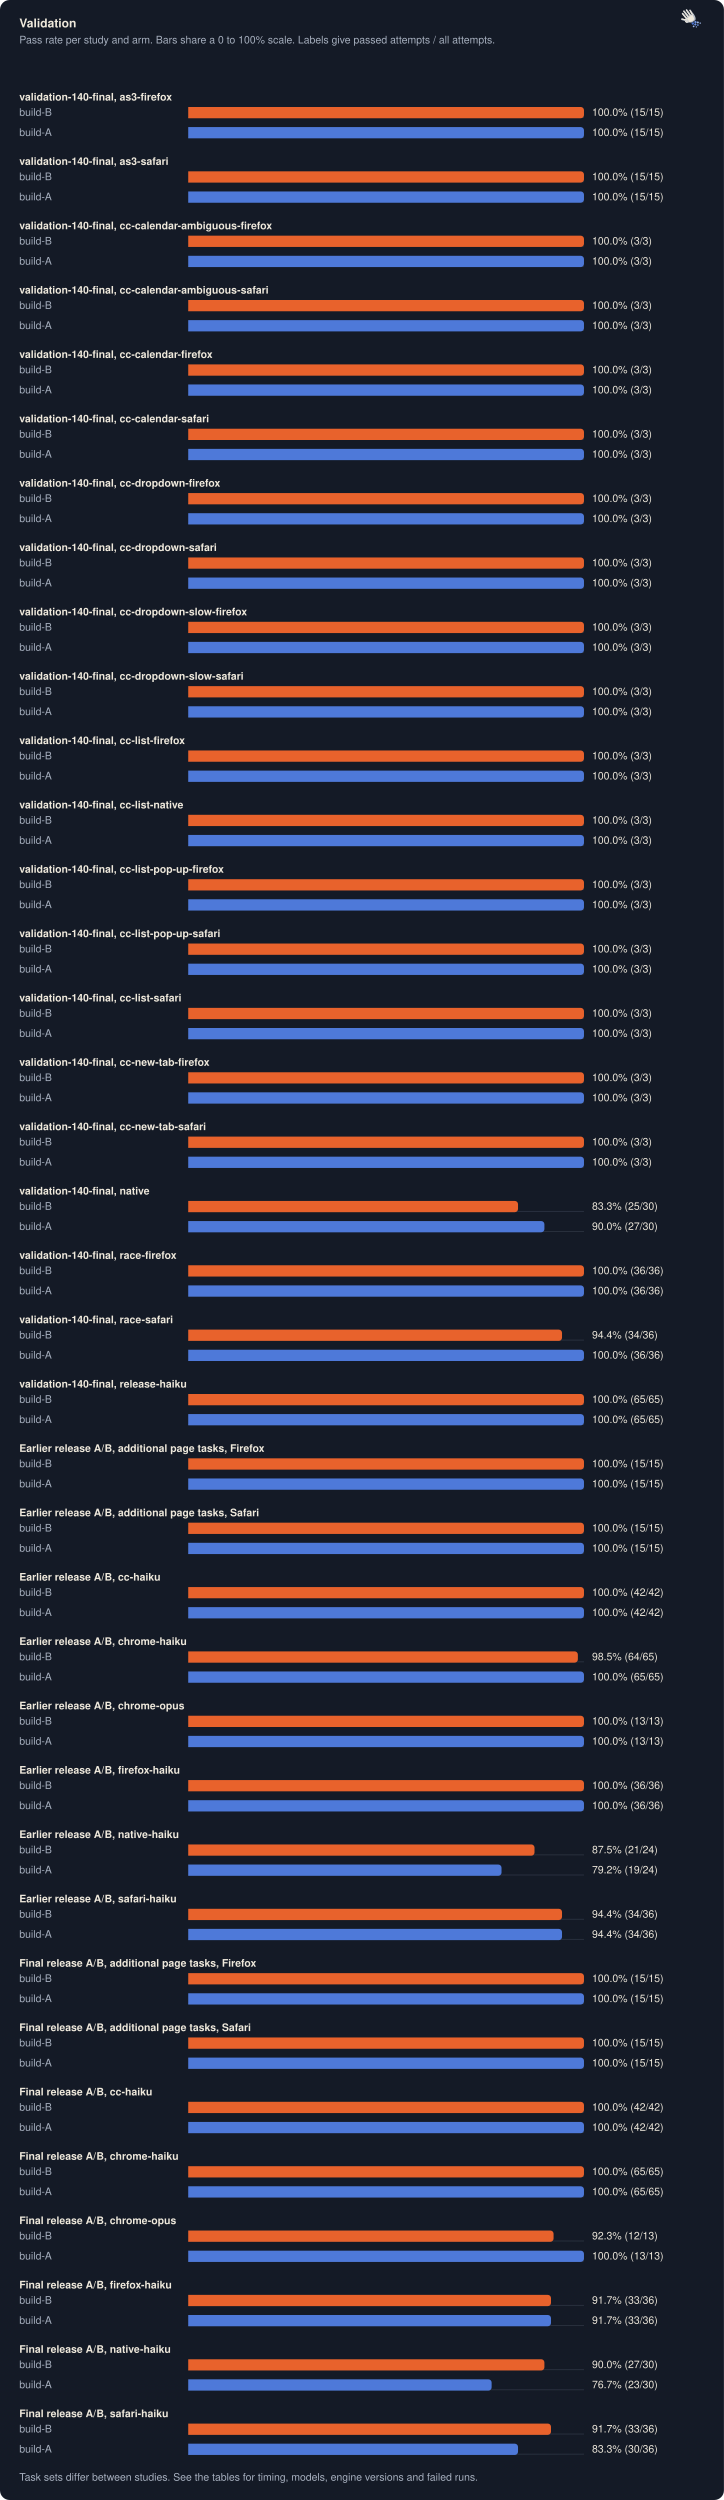
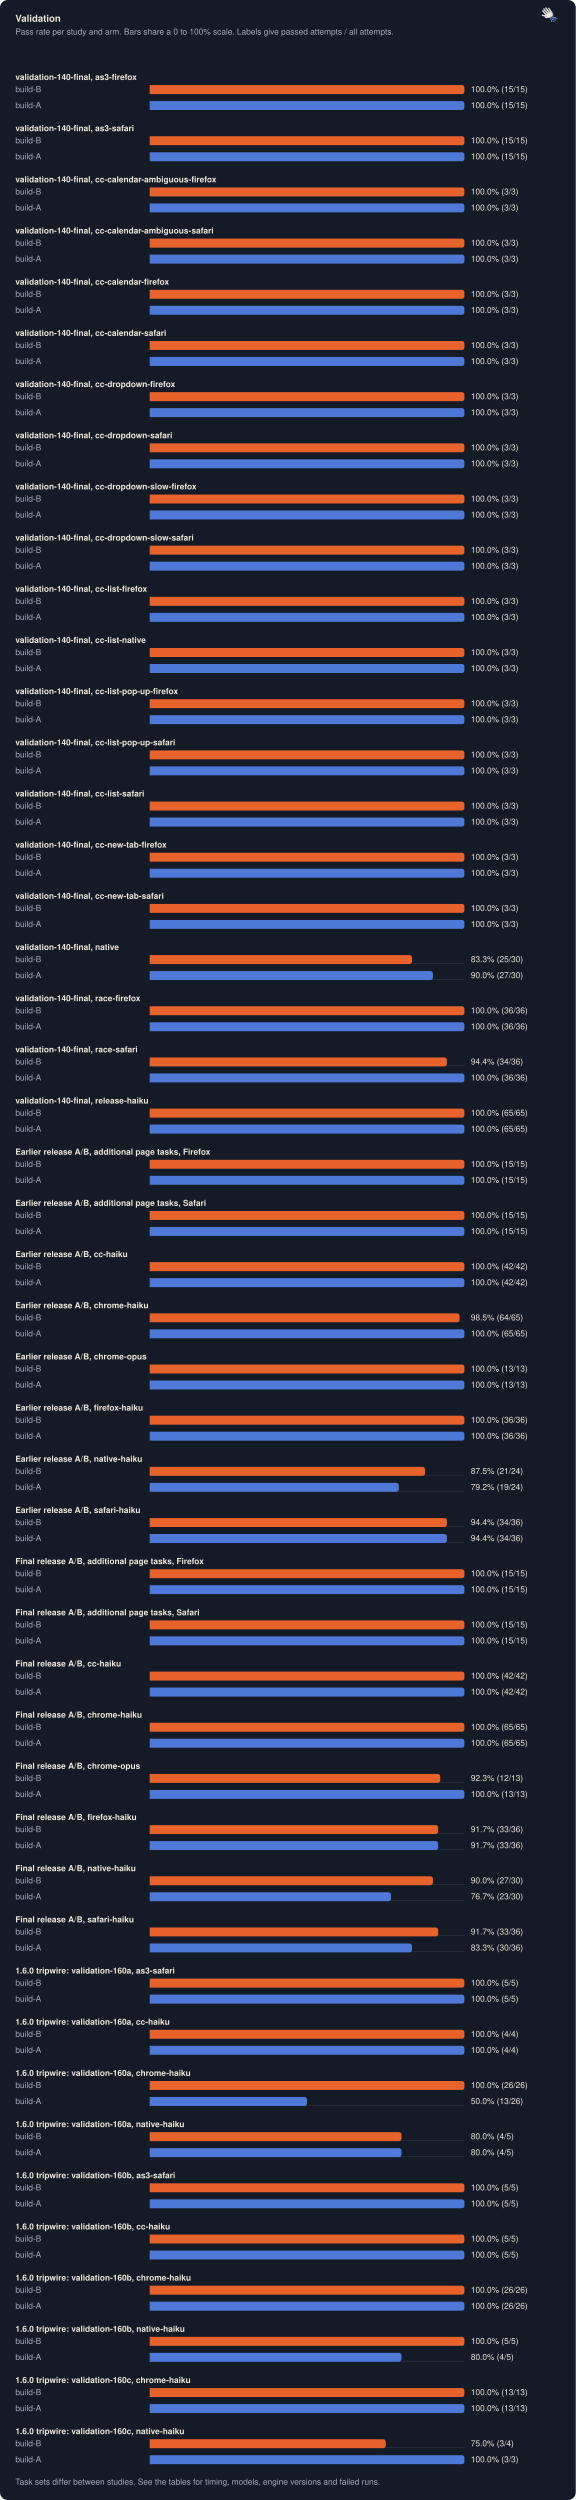
- <svg xmlns="http://www.w3.org/2000/svg" viewBox="0 0 900 3108" width="900" height="3108" role="img" aria-labelledby="title desc">
+ <svg xmlns="http://www.w3.org/2000/svg" viewBox="0 0 900 3908" width="900" height="3908" role="img" aria-labelledby="title desc">
  <style>
.bg{fill:#141A26}
text{font-family:-apple-system,"Segoe UI",Helvetica,Arial,sans-serif;font-size:13px;fill:#EFE9DC}
.t{font-size:15px;font-weight:600}
.b{font-weight:600}
.m{fill:#A7B0BF}
.g{stroke:#2C3442;stroke-width:1;fill:none}
.me{fill:#E8622C}
.ot{fill:#4E79D9}
.sl{fill:#9AA6B8}
.hme{stroke:#E8622C}
.hot{stroke:#4E79D9}
.hsl{stroke:#9AA6B8}
</style>
  <defs>
    <pattern id="h-me" width="6" height="6" patternUnits="userSpaceOnUse" patternTransform="rotate(45)">
      <line class="hme" x1="1" y1="0" x2="1" y2="6" stroke-width="2" />
    </pattern>
    <pattern id="h-ot" width="6" height="6" patternUnits="userSpaceOnUse" patternTransform="rotate(45)">
      <line class="hot" x1="1" y1="0" x2="1" y2="6" stroke-width="2" />
    </pattern>
    <pattern id="h-sl" width="6" height="6" patternUnits="userSpaceOnUse" patternTransform="rotate(45)">
      <line class="hsl" x1="1" y1="0" x2="1" y2="6" stroke-width="2" />
    </pattern>
  </defs>
-   <rect class="bg" width="900" height="3108" rx="12" />
+   <rect class="bg" width="900" height="3908" rx="12" />
  <text x="24" y="34" class="t">Validation</text>
  <text x="24" y="54" class="m">Pass rate per study and arm. Bars share a 0 to 100% scale. Labels give passed attempts / all attempts.</text>
  <g transform="translate(840 8) scale(0.8)">
    <g transform="translate(0.6 0.6)">
      <g transform="translate(10 10) rotate(-35)">
        <g fill="#141A26" stroke="#141A26" fill-opacity="0.08" stroke-opacity="0.08" stroke-width="3" stroke-linejoin="round">
          <path d="M-2 12.39 Q-2.2 10.8 -0.6 10.8 L12.4 10.8 Q14 10.8 13.82 12.39 L13.48 15.41 Q13.3 17 12.56 18.42 L11.94 19.58 Q11.2 21 9.6 21 L5.2 21 Q3.6 21 2.35 20 L-0.15 18 Q-1.4 17 -1.6 15.41 Z" />
          <path d="M-3.8 14.6 A2.5 3.3 0 1 0 1.2 14.6 A2.5 3.3 0 1 0 -3.8 14.6 Z" />
          <path d="M0.83 13.52 L-5.04 7.13 A1.25 1.25 0 0 0 -6.93 8.76 L-1.43 15.48 Z" />
          <path d="M2.44 11.48 L1.3 1.09 A1.2 1.2 0 0 0 -1.09 1.3 L-0.44 11.72 Z" />
          <path d="M6.15 11.51 L5.17 -0.67 A1.2 1.2 0 0 0 2.77 -0.53 L3.25 11.69 Z" />
          <path d="M9.85 11.59 L9.51 0.29 A1.2 1.2 0 0 0 7.11 0.31 L6.95 11.61 Z" />
          <path d="M13.5 11.68 L13.68 3.81 A1.15 1.15 0 0 0 11.39 3.68 L10.7 11.52 Z" />
        </g>
        <g fill="#141A26" stroke="#141A26" fill-opacity="0.12" stroke-opacity="0.12" stroke-width="1.8" stroke-linejoin="round">
          <path d="M-2 12.39 Q-2.2 10.8 -0.6 10.8 L12.4 10.8 Q14 10.8 13.82 12.39 L13.48 15.41 Q13.3 17 12.56 18.42 L11.94 19.58 Q11.2 21 9.6 21 L5.2 21 Q3.6 21 2.35 20 L-0.15 18 Q-1.4 17 -1.6 15.41 Z" />
          <path d="M-3.8 14.6 A2.5 3.3 0 1 0 1.2 14.6 A2.5 3.3 0 1 0 -3.8 14.6 Z" />
          <path d="M0.83 13.52 L-5.04 7.13 A1.25 1.25 0 0 0 -6.93 8.76 L-1.43 15.48 Z" />
          <path d="M2.44 11.48 L1.3 1.09 A1.2 1.2 0 0 0 -1.09 1.3 L-0.44 11.72 Z" />
          <path d="M6.15 11.51 L5.17 -0.67 A1.2 1.2 0 0 0 2.77 -0.53 L3.25 11.69 Z" />
          <path d="M9.85 11.59 L9.51 0.29 A1.2 1.2 0 0 0 7.11 0.31 L6.95 11.61 Z" />
          <path d="M13.5 11.68 L13.68 3.81 A1.15 1.15 0 0 0 11.39 3.68 L10.7 11.52 Z" />
        </g>
        <g fill="#141A26" stroke="#141A26" fill-opacity="0.2" stroke-opacity="0.2" stroke-width="0.8" stroke-linejoin="round">
          <path d="M-2 12.39 Q-2.2 10.8 -0.6 10.8 L12.4 10.8 Q14 10.8 13.82 12.39 L13.48 15.41 Q13.3 17 12.56 18.42 L11.94 19.58 Q11.2 21 9.6 21 L5.2 21 Q3.6 21 2.35 20 L-0.15 18 Q-1.4 17 -1.6 15.41 Z" />
          <path d="M-3.8 14.6 A2.5 3.3 0 1 0 1.2 14.6 A2.5 3.3 0 1 0 -3.8 14.6 Z" />
          <path d="M0.83 13.52 L-5.04 7.13 A1.25 1.25 0 0 0 -6.93 8.76 L-1.43 15.48 Z" />
          <path d="M2.44 11.48 L1.3 1.09 A1.2 1.2 0 0 0 -1.09 1.3 L-0.44 11.72 Z" />
          <path d="M6.15 11.51 L5.17 -0.67 A1.2 1.2 0 0 0 2.77 -0.53 L3.25 11.69 Z" />
          <path d="M9.85 11.59 L9.51 0.29 A1.2 1.2 0 0 0 7.11 0.31 L6.95 11.61 Z" />
          <path d="M13.5 11.68 L13.68 3.81 A1.15 1.15 0 0 0 11.39 3.68 L10.7 11.52 Z" />
        </g>
      </g>
    </g>
    <g transform="translate(10 10) rotate(-35)">
      <rect x="-1.95" y="-1.95" width="3.9" height="3.9" rx="0.62" fill="#4E79D9" fill-opacity="0.2" transform="translate(4.2 23) rotate(8)" />
      <rect x="-1.6" y="-1.6" width="3.2" height="3.2" rx="0.51" fill="#4E79D9" fill-opacity="0.92" transform="translate(4.2 23) rotate(8)" />
      <rect x="-1.83" y="-1.83" width="3.66" height="3.66" rx="0.59" fill="#7299EA" fill-opacity="0.2" transform="translate(8.8 23.5) rotate(-6)" />
      <rect x="-1.5" y="-1.5" width="3" height="3" rx="0.48" fill="#7299EA" fill-opacity="0.92" transform="translate(8.8 23.5) rotate(-6)" />
      <rect x="-1.71" y="-1.71" width="3.42" height="3.42" rx="0.55" fill="#7299EA" fill-opacity="0.2" transform="translate(6.5 26.5) rotate(4)" />
      <rect x="-1.4" y="-1.4" width="2.8" height="2.8" rx="0.45" fill="#7299EA" fill-opacity="0.92" transform="translate(6.5 26.5) rotate(4)" />
      <rect x="-1.59" y="-1.59" width="3.17" height="3.17" rx="0.51" fill="#A9C4F5" fill-opacity="0.2" transform="translate(11.5 26.2) rotate(-11)" />
      <rect x="-1.3" y="-1.3" width="2.6" height="2.6" rx="0.42" fill="#A9C4F5" fill-opacity="0.92" transform="translate(11.5 26.2) rotate(-11)" />
      <rect x="-1.34" y="-1.34" width="2.68" height="2.68" rx="0.43" fill="#A9C4F5" fill-opacity="0.2" transform="translate(2.6 27.5) rotate(-4)" />
      <rect x="-1.1" y="-1.1" width="2.2" height="2.2" rx="0.35" fill="#A9C4F5" fill-opacity="0.92" transform="translate(2.6 27.5) rotate(-4)" />
      <rect x="-1.34" y="-1.34" width="2.68" height="2.68" rx="0.43" fill="#7299EA" fill-opacity="0.2" transform="translate(9.2 29.6) rotate(7)" />
      <rect x="-1.1" y="-1.1" width="2.2" height="2.2" rx="0.35" fill="#7299EA" fill-opacity="0.92" transform="translate(9.2 29.6) rotate(7)" />
      <rect x="-1.1" y="-1.1" width="2.2" height="2.2" rx="0.35" fill="#A9C4F5" fill-opacity="0.2" transform="translate(13.9 29.2) rotate(3)" />
      <rect x="-0.9" y="-0.9" width="1.8" height="1.8" rx="0.29" fill="#A9C4F5" fill-opacity="0.92" transform="translate(13.9 29.2) rotate(3)" />
      <rect x="-0.98" y="-0.98" width="1.95" height="1.95" rx="0.31" fill="#A9C4F5" fill-opacity="0.2" transform="translate(5.6 30.6) rotate(-8)" />
      <rect x="-0.8" y="-0.8" width="1.6" height="1.6" rx="0.26" fill="#A9C4F5" fill-opacity="0.92" transform="translate(5.6 30.6) rotate(-8)" />
    </g>
    <g transform="translate(10 10) rotate(-35)">
      <path d="M-2 12.39 Q-2.2 10.8 -0.6 10.8 L12.4 10.8 Q14 10.8 13.82 12.39 L13.48 15.41 Q13.3 17 12.56 18.42 L11.94 19.58 Q11.2 21 9.6 21 L5.2 21 Q3.6 21 2.35 20 L-0.15 18 Q-1.4 17 -1.6 15.41 Z" fill="#B9BFC9" />
      <path d="M-2.02 12.19 Q-2.2 10.8 -0.8 10.8 L10 10.8 Q11.4 10.8 11.24 12.19 L10.86 15.61 Q10.7 17 9.89 18.14 L9.81 18.26 Q9 19.4 7.6 19.4 L5 19.4 Q3.6 19.4 2.34 18.79 L-0.14 17.61 Q-1.4 17 -1.58 15.61 Z" fill="#EFE9DC" />
      <path d="M-3.8 14.6 A2.5 3.3 0 1 0 1.2 14.6 A2.5 3.3 0 1 0 -3.8 14.6 Z" fill="#B9BFC9" />
      <path d="M-4 14 A2 2.8 0 1 0 0 14 A2 2.8 0 1 0 -4 14 Z" fill="#EFE9DC" />
      <path d="M0.83 13.52 L-5.04 7.13 A1.25 1.25 0 0 0 -6.93 8.76 L-1.43 15.48 Z" fill="#B9BFC9" />
      <path d="M0.83 13.51 L-5.21 6.91 A0.78 0.78 0 0 0 -6.38 7.93 L-0.57 14.74 Z" fill="#EFE9DC" />
      <path d="M2.44 11.48 L1.3 1.09 A1.2 1.2 0 0 0 -1.09 1.3 L-0.44 11.72 Z" fill="#B9BFC9" />
      <path d="M1.35 11.58 L0.36 0.91 A0.74 0.74 0 0 0 -1.12 1.03 L-0.45 11.72 Z" fill="#EFE9DC" />
      <path d="M6.15 11.51 L5.17 -0.67 A1.2 1.2 0 0 0 2.77 -0.53 L3.25 11.69 Z" fill="#B9BFC9" />
      <path d="M5.05 11.59 L4.24 -0.88 A0.74 0.74 0 0 0 2.75 -0.8 L3.25 11.68 Z" fill="#EFE9DC" />
      <path d="M9.85 11.59 L9.51 0.29 A1.2 1.2 0 0 0 7.11 0.31 L6.95 11.61 Z" fill="#B9BFC9" />
      <path d="M8.75 11.6 L8.59 0.04 A0.74 0.74 0 0 0 7.1 0.04 L6.95 11.6 Z" fill="#EFE9DC" />
      <path d="M13.5 11.68 L13.68 3.81 A1.15 1.15 0 0 0 11.39 3.68 L10.7 11.52 Z" fill="#B9BFC9" />
      <path d="M12.43 11.63 L12.82 3.52 A0.71 0.71 0 0 0 11.39 3.42 L10.7 11.51 Z" fill="#EFE9DC" />
    </g>
  </g>
  <text x="24" y="125" class="b">validation-140-final, as3-firefox</text>
  <text x="24" y="144" class="m">build-B</text>
  <line class="g" x1="234" y1="146" x2="726" y2="146" />
  <path class="me" d="M234 133h488a4 4 0 0 1 4 4v6a4 4 0 0 1 -4 4h-488z" />
  <text x="736" y="144" data-study="validation-140-final-as3-firefox" data-arm="build-B" data-kind="pass-rate">100.0% (15/15)</text>
  <text x="24" y="169" class="m">build-A</text>
  <line class="g" x1="234" y1="171" x2="726" y2="171" />
  <path class="ot" d="M234 158h488a4 4 0 0 1 4 4v6a4 4 0 0 1 -4 4h-488z" />
  <text x="736" y="169" data-study="validation-140-final-as3-firefox" data-arm="build-A" data-kind="pass-rate">100.0% (15/15)</text>
  <text x="24" y="205" class="b">validation-140-final, as3-safari</text>
  <text x="24" y="224" class="m">build-B</text>
  <line class="g" x1="234" y1="226" x2="726" y2="226" />
  <path class="me" d="M234 213h488a4 4 0 0 1 4 4v6a4 4 0 0 1 -4 4h-488z" />
  <text x="736" y="224" data-study="validation-140-final-as3-safari" data-arm="build-B" data-kind="pass-rate">100.0% (15/15)</text>
  <text x="24" y="249" class="m">build-A</text>
  <line class="g" x1="234" y1="251" x2="726" y2="251" />
  <path class="ot" d="M234 238h488a4 4 0 0 1 4 4v6a4 4 0 0 1 -4 4h-488z" />
  <text x="736" y="249" data-study="validation-140-final-as3-safari" data-arm="build-A" data-kind="pass-rate">100.0% (15/15)</text>
  <text x="24" y="285" class="b">validation-140-final, cc-calendar-ambiguous-firefox</text>
  <text x="24" y="304" class="m">build-B</text>
  <line class="g" x1="234" y1="306" x2="726" y2="306" />
  <path class="me" d="M234 293h488a4 4 0 0 1 4 4v6a4 4 0 0 1 -4 4h-488z" />
  <text x="736" y="304" data-study="validation-140-final-cc-calendar-ambiguous-firefox" data-arm="build-B" data-kind="pass-rate">100.0% (3/3)</text>
  <text x="24" y="329" class="m">build-A</text>
  <line class="g" x1="234" y1="331" x2="726" y2="331" />
  <path class="ot" d="M234 318h488a4 4 0 0 1 4 4v6a4 4 0 0 1 -4 4h-488z" />
  <text x="736" y="329" data-study="validation-140-final-cc-calendar-ambiguous-firefox" data-arm="build-A" data-kind="pass-rate">100.0% (3/3)</text>
  <text x="24" y="365" class="b">validation-140-final, cc-calendar-ambiguous-safari</text>
  <text x="24" y="384" class="m">build-B</text>
  <line class="g" x1="234" y1="386" x2="726" y2="386" />
  <path class="me" d="M234 373h488a4 4 0 0 1 4 4v6a4 4 0 0 1 -4 4h-488z" />
  <text x="736" y="384" data-study="validation-140-final-cc-calendar-ambiguous-safari" data-arm="build-B" data-kind="pass-rate">100.0% (3/3)</text>
  <text x="24" y="409" class="m">build-A</text>
  <line class="g" x1="234" y1="411" x2="726" y2="411" />
  <path class="ot" d="M234 398h488a4 4 0 0 1 4 4v6a4 4 0 0 1 -4 4h-488z" />
  <text x="736" y="409" data-study="validation-140-final-cc-calendar-ambiguous-safari" data-arm="build-A" data-kind="pass-rate">100.0% (3/3)</text>
  <text x="24" y="445" class="b">validation-140-final, cc-calendar-firefox</text>
  <text x="24" y="464" class="m">build-B</text>
  <line class="g" x1="234" y1="466" x2="726" y2="466" />
  <path class="me" d="M234 453h488a4 4 0 0 1 4 4v6a4 4 0 0 1 -4 4h-488z" />
  <text x="736" y="464" data-study="validation-140-final-cc-calendar-firefox" data-arm="build-B" data-kind="pass-rate">100.0% (3/3)</text>
  <text x="24" y="489" class="m">build-A</text>
  <line class="g" x1="234" y1="491" x2="726" y2="491" />
  <path class="ot" d="M234 478h488a4 4 0 0 1 4 4v6a4 4 0 0 1 -4 4h-488z" />
  <text x="736" y="489" data-study="validation-140-final-cc-calendar-firefox" data-arm="build-A" data-kind="pass-rate">100.0% (3/3)</text>
  <text x="24" y="525" class="b">validation-140-final, cc-calendar-safari</text>
  <text x="24" y="544" class="m">build-B</text>
  <line class="g" x1="234" y1="546" x2="726" y2="546" />
  <path class="me" d="M234 533h488a4 4 0 0 1 4 4v6a4 4 0 0 1 -4 4h-488z" />
  <text x="736" y="544" data-study="validation-140-final-cc-calendar-safari" data-arm="build-B" data-kind="pass-rate">100.0% (3/3)</text>
  <text x="24" y="569" class="m">build-A</text>
  <line class="g" x1="234" y1="571" x2="726" y2="571" />
  <path class="ot" d="M234 558h488a4 4 0 0 1 4 4v6a4 4 0 0 1 -4 4h-488z" />
  <text x="736" y="569" data-study="validation-140-final-cc-calendar-safari" data-arm="build-A" data-kind="pass-rate">100.0% (3/3)</text>
  <text x="24" y="605" class="b">validation-140-final, cc-dropdown-firefox</text>
  <text x="24" y="624" class="m">build-B</text>
  <line class="g" x1="234" y1="626" x2="726" y2="626" />
  <path class="me" d="M234 613h488a4 4 0 0 1 4 4v6a4 4 0 0 1 -4 4h-488z" />
  <text x="736" y="624" data-study="validation-140-final-cc-dropdown-firefox" data-arm="build-B" data-kind="pass-rate">100.0% (3/3)</text>
  <text x="24" y="649" class="m">build-A</text>
  <line class="g" x1="234" y1="651" x2="726" y2="651" />
  <path class="ot" d="M234 638h488a4 4 0 0 1 4 4v6a4 4 0 0 1 -4 4h-488z" />
  <text x="736" y="649" data-study="validation-140-final-cc-dropdown-firefox" data-arm="build-A" data-kind="pass-rate">100.0% (3/3)</text>
  <text x="24" y="685" class="b">validation-140-final, cc-dropdown-safari</text>
  <text x="24" y="704" class="m">build-B</text>
  <line class="g" x1="234" y1="706" x2="726" y2="706" />
  <path class="me" d="M234 693h488a4 4 0 0 1 4 4v6a4 4 0 0 1 -4 4h-488z" />
  <text x="736" y="704" data-study="validation-140-final-cc-dropdown-safari" data-arm="build-B" data-kind="pass-rate">100.0% (3/3)</text>
  <text x="24" y="729" class="m">build-A</text>
  <line class="g" x1="234" y1="731" x2="726" y2="731" />
  <path class="ot" d="M234 718h488a4 4 0 0 1 4 4v6a4 4 0 0 1 -4 4h-488z" />
  <text x="736" y="729" data-study="validation-140-final-cc-dropdown-safari" data-arm="build-A" data-kind="pass-rate">100.0% (3/3)</text>
  <text x="24" y="765" class="b">validation-140-final, cc-dropdown-slow-firefox</text>
  <text x="24" y="784" class="m">build-B</text>
  <line class="g" x1="234" y1="786" x2="726" y2="786" />
  <path class="me" d="M234 773h488a4 4 0 0 1 4 4v6a4 4 0 0 1 -4 4h-488z" />
  <text x="736" y="784" data-study="validation-140-final-cc-dropdown-slow-firefox" data-arm="build-B" data-kind="pass-rate">100.0% (3/3)</text>
  <text x="24" y="809" class="m">build-A</text>
  <line class="g" x1="234" y1="811" x2="726" y2="811" />
  <path class="ot" d="M234 798h488a4 4 0 0 1 4 4v6a4 4 0 0 1 -4 4h-488z" />
  <text x="736" y="809" data-study="validation-140-final-cc-dropdown-slow-firefox" data-arm="build-A" data-kind="pass-rate">100.0% (3/3)</text>
  <text x="24" y="845" class="b">validation-140-final, cc-dropdown-slow-safari</text>
  <text x="24" y="864" class="m">build-B</text>
  <line class="g" x1="234" y1="866" x2="726" y2="866" />
  <path class="me" d="M234 853h488a4 4 0 0 1 4 4v6a4 4 0 0 1 -4 4h-488z" />
  <text x="736" y="864" data-study="validation-140-final-cc-dropdown-slow-safari" data-arm="build-B" data-kind="pass-rate">100.0% (3/3)</text>
  <text x="24" y="889" class="m">build-A</text>
  <line class="g" x1="234" y1="891" x2="726" y2="891" />
  <path class="ot" d="M234 878h488a4 4 0 0 1 4 4v6a4 4 0 0 1 -4 4h-488z" />
  <text x="736" y="889" data-study="validation-140-final-cc-dropdown-slow-safari" data-arm="build-A" data-kind="pass-rate">100.0% (3/3)</text>
  <text x="24" y="925" class="b">validation-140-final, cc-list-firefox</text>
  <text x="24" y="944" class="m">build-B</text>
  <line class="g" x1="234" y1="946" x2="726" y2="946" />
  <path class="me" d="M234 933h488a4 4 0 0 1 4 4v6a4 4 0 0 1 -4 4h-488z" />
  <text x="736" y="944" data-study="validation-140-final-cc-list-firefox" data-arm="build-B" data-kind="pass-rate">100.0% (3/3)</text>
  <text x="24" y="969" class="m">build-A</text>
  <line class="g" x1="234" y1="971" x2="726" y2="971" />
  <path class="ot" d="M234 958h488a4 4 0 0 1 4 4v6a4 4 0 0 1 -4 4h-488z" />
  <text x="736" y="969" data-study="validation-140-final-cc-list-firefox" data-arm="build-A" data-kind="pass-rate">100.0% (3/3)</text>
  <text x="24" y="1005" class="b">validation-140-final, cc-list-native</text>
  <text x="24" y="1024" class="m">build-B</text>
  <line class="g" x1="234" y1="1026" x2="726" y2="1026" />
  <path class="me" d="M234 1013h488a4 4 0 0 1 4 4v6a4 4 0 0 1 -4 4h-488z" />
  <text x="736" y="1024" data-study="validation-140-final-cc-list-native" data-arm="build-B" data-kind="pass-rate">100.0% (3/3)</text>
  <text x="24" y="1049" class="m">build-A</text>
  <line class="g" x1="234" y1="1051" x2="726" y2="1051" />
  <path class="ot" d="M234 1038h488a4 4 0 0 1 4 4v6a4 4 0 0 1 -4 4h-488z" />
  <text x="736" y="1049" data-study="validation-140-final-cc-list-native" data-arm="build-A" data-kind="pass-rate">100.0% (3/3)</text>
  <text x="24" y="1085" class="b">validation-140-final, cc-list-pop-up-firefox</text>
  <text x="24" y="1104" class="m">build-B</text>
  <line class="g" x1="234" y1="1106" x2="726" y2="1106" />
  <path class="me" d="M234 1093h488a4 4 0 0 1 4 4v6a4 4 0 0 1 -4 4h-488z" />
  <text x="736" y="1104" data-study="validation-140-final-cc-list-pop-up-firefox" data-arm="build-B" data-kind="pass-rate">100.0% (3/3)</text>
  <text x="24" y="1129" class="m">build-A</text>
  <line class="g" x1="234" y1="1131" x2="726" y2="1131" />
  <path class="ot" d="M234 1118h488a4 4 0 0 1 4 4v6a4 4 0 0 1 -4 4h-488z" />
  <text x="736" y="1129" data-study="validation-140-final-cc-list-pop-up-firefox" data-arm="build-A" data-kind="pass-rate">100.0% (3/3)</text>
  <text x="24" y="1165" class="b">validation-140-final, cc-list-pop-up-safari</text>
  <text x="24" y="1184" class="m">build-B</text>
  <line class="g" x1="234" y1="1186" x2="726" y2="1186" />
  <path class="me" d="M234 1173h488a4 4 0 0 1 4 4v6a4 4 0 0 1 -4 4h-488z" />
  <text x="736" y="1184" data-study="validation-140-final-cc-list-pop-up-safari" data-arm="build-B" data-kind="pass-rate">100.0% (3/3)</text>
  <text x="24" y="1209" class="m">build-A</text>
  <line class="g" x1="234" y1="1211" x2="726" y2="1211" />
  <path class="ot" d="M234 1198h488a4 4 0 0 1 4 4v6a4 4 0 0 1 -4 4h-488z" />
  <text x="736" y="1209" data-study="validation-140-final-cc-list-pop-up-safari" data-arm="build-A" data-kind="pass-rate">100.0% (3/3)</text>
  <text x="24" y="1245" class="b">validation-140-final, cc-list-safari</text>
  <text x="24" y="1264" class="m">build-B</text>
  <line class="g" x1="234" y1="1266" x2="726" y2="1266" />
  <path class="me" d="M234 1253h488a4 4 0 0 1 4 4v6a4 4 0 0 1 -4 4h-488z" />
  <text x="736" y="1264" data-study="validation-140-final-cc-list-safari" data-arm="build-B" data-kind="pass-rate">100.0% (3/3)</text>
  <text x="24" y="1289" class="m">build-A</text>
  <line class="g" x1="234" y1="1291" x2="726" y2="1291" />
  <path class="ot" d="M234 1278h488a4 4 0 0 1 4 4v6a4 4 0 0 1 -4 4h-488z" />
  <text x="736" y="1289" data-study="validation-140-final-cc-list-safari" data-arm="build-A" data-kind="pass-rate">100.0% (3/3)</text>
  <text x="24" y="1325" class="b">validation-140-final, cc-new-tab-firefox</text>
  <text x="24" y="1344" class="m">build-B</text>
  <line class="g" x1="234" y1="1346" x2="726" y2="1346" />
  <path class="me" d="M234 1333h488a4 4 0 0 1 4 4v6a4 4 0 0 1 -4 4h-488z" />
  <text x="736" y="1344" data-study="validation-140-final-cc-new-tab-firefox" data-arm="build-B" data-kind="pass-rate">100.0% (3/3)</text>
  <text x="24" y="1369" class="m">build-A</text>
  <line class="g" x1="234" y1="1371" x2="726" y2="1371" />
  <path class="ot" d="M234 1358h488a4 4 0 0 1 4 4v6a4 4 0 0 1 -4 4h-488z" />
  <text x="736" y="1369" data-study="validation-140-final-cc-new-tab-firefox" data-arm="build-A" data-kind="pass-rate">100.0% (3/3)</text>
  <text x="24" y="1405" class="b">validation-140-final, cc-new-tab-safari</text>
  <text x="24" y="1424" class="m">build-B</text>
  <line class="g" x1="234" y1="1426" x2="726" y2="1426" />
  <path class="me" d="M234 1413h488a4 4 0 0 1 4 4v6a4 4 0 0 1 -4 4h-488z" />
  <text x="736" y="1424" data-study="validation-140-final-cc-new-tab-safari" data-arm="build-B" data-kind="pass-rate">100.0% (3/3)</text>
  <text x="24" y="1449" class="m">build-A</text>
  <line class="g" x1="234" y1="1451" x2="726" y2="1451" />
  <path class="ot" d="M234 1438h488a4 4 0 0 1 4 4v6a4 4 0 0 1 -4 4h-488z" />
  <text x="736" y="1449" data-study="validation-140-final-cc-new-tab-safari" data-arm="build-A" data-kind="pass-rate">100.0% (3/3)</text>
  <text x="24" y="1485" class="b">validation-140-final, native</text>
  <text x="24" y="1504" class="m">build-B</text>
  <line class="g" x1="234" y1="1506" x2="726" y2="1506" />
  <path class="me" d="M234 1493h406a4 4 0 0 1 4 4v6a4 4 0 0 1 -4 4h-406z" />
  <text x="736" y="1504" data-study="validation-140-final-native" data-arm="build-B" data-kind="pass-rate">83.3% (25/30)</text>
  <text x="24" y="1529" class="m">build-A</text>
  <line class="g" x1="234" y1="1531" x2="726" y2="1531" />
  <path class="ot" d="M234 1518h438.8a4 4 0 0 1 4 4v6a4 4 0 0 1 -4 4h-438.8z" />
  <text x="736" y="1529" data-study="validation-140-final-native" data-arm="build-A" data-kind="pass-rate">90.0% (27/30)</text>
  <text x="24" y="1565" class="b">validation-140-final, race-firefox</text>
  <text x="24" y="1584" class="m">build-B</text>
  <line class="g" x1="234" y1="1586" x2="726" y2="1586" />
  <path class="me" d="M234 1573h488a4 4 0 0 1 4 4v6a4 4 0 0 1 -4 4h-488z" />
  <text x="736" y="1584" data-study="validation-140-final-race-firefox" data-arm="build-B" data-kind="pass-rate">100.0% (36/36)</text>
  <text x="24" y="1609" class="m">build-A</text>
  <line class="g" x1="234" y1="1611" x2="726" y2="1611" />
  <path class="ot" d="M234 1598h488a4 4 0 0 1 4 4v6a4 4 0 0 1 -4 4h-488z" />
  <text x="736" y="1609" data-study="validation-140-final-race-firefox" data-arm="build-A" data-kind="pass-rate">100.0% (36/36)</text>
  <text x="24" y="1645" class="b">validation-140-final, race-safari</text>
  <text x="24" y="1664" class="m">build-B</text>
  <line class="g" x1="234" y1="1666" x2="726" y2="1666" />
  <path class="me" d="M234 1653h460.7a4 4 0 0 1 4 4v6a4 4 0 0 1 -4 4h-460.7z" />
  <text x="736" y="1664" data-study="validation-140-final-race-safari" data-arm="build-B" data-kind="pass-rate">94.4% (34/36)</text>
  <text x="24" y="1689" class="m">build-A</text>
  <line class="g" x1="234" y1="1691" x2="726" y2="1691" />
  <path class="ot" d="M234 1678h488a4 4 0 0 1 4 4v6a4 4 0 0 1 -4 4h-488z" />
  <text x="736" y="1689" data-study="validation-140-final-race-safari" data-arm="build-A" data-kind="pass-rate">100.0% (36/36)</text>
  <text x="24" y="1725" class="b">validation-140-final, release-haiku</text>
  <text x="24" y="1744" class="m">build-B</text>
  <line class="g" x1="234" y1="1746" x2="726" y2="1746" />
  <path class="me" d="M234 1733h488a4 4 0 0 1 4 4v6a4 4 0 0 1 -4 4h-488z" />
  <text x="736" y="1744" data-study="validation-140-final-release-haiku" data-arm="build-B" data-kind="pass-rate">100.0% (65/65)</text>
  <text x="24" y="1769" class="m">build-A</text>
  <line class="g" x1="234" y1="1771" x2="726" y2="1771" />
  <path class="ot" d="M234 1758h488a4 4 0 0 1 4 4v6a4 4 0 0 1 -4 4h-488z" />
  <text x="736" y="1769" data-study="validation-140-final-release-haiku" data-arm="build-A" data-kind="pass-rate">100.0% (65/65)</text>
  <text x="24" y="1805" class="b">Earlier release A/B, additional page tasks, Firefox</text>
  <text x="24" y="1824" class="m">build-B</text>
  <line class="g" x1="234" y1="1826" x2="726" y2="1826" />
  <path class="me" d="M234 1813h488a4 4 0 0 1 4 4v6a4 4 0 0 1 -4 4h-488z" />
  <text x="736" y="1824" data-study="validation-150f-rel2-as3-firefox" data-arm="build-B" data-kind="pass-rate">100.0% (15/15)</text>
  <text x="24" y="1849" class="m">build-A</text>
  <line class="g" x1="234" y1="1851" x2="726" y2="1851" />
  <path class="ot" d="M234 1838h488a4 4 0 0 1 4 4v6a4 4 0 0 1 -4 4h-488z" />
  <text x="736" y="1849" data-study="validation-150f-rel2-as3-firefox" data-arm="build-A" data-kind="pass-rate">100.0% (15/15)</text>
  <text x="24" y="1885" class="b">Earlier release A/B, additional page tasks, Safari</text>
  <text x="24" y="1904" class="m">build-B</text>
  <line class="g" x1="234" y1="1906" x2="726" y2="1906" />
  <path class="me" d="M234 1893h488a4 4 0 0 1 4 4v6a4 4 0 0 1 -4 4h-488z" />
  <text x="736" y="1904" data-study="validation-150f-rel2-as3-safari" data-arm="build-B" data-kind="pass-rate">100.0% (15/15)</text>
  <text x="24" y="1929" class="m">build-A</text>
  <line class="g" x1="234" y1="1931" x2="726" y2="1931" />
  <path class="ot" d="M234 1918h488a4 4 0 0 1 4 4v6a4 4 0 0 1 -4 4h-488z" />
  <text x="736" y="1929" data-study="validation-150f-rel2-as3-safari" data-arm="build-A" data-kind="pass-rate">100.0% (15/15)</text>
  <text x="24" y="1965" class="b">Earlier release A/B, cc-haiku</text>
  <text x="24" y="1984" class="m">build-B</text>
  <line class="g" x1="234" y1="1986" x2="726" y2="1986" />
  <path class="me" d="M234 1973h488a4 4 0 0 1 4 4v6a4 4 0 0 1 -4 4h-488z" />
  <text x="736" y="1984" data-study="validation-150f-rel2-cc-haiku" data-arm="build-B" data-kind="pass-rate">100.0% (42/42)</text>
  <text x="24" y="2009" class="m">build-A</text>
  <line class="g" x1="234" y1="2011" x2="726" y2="2011" />
  <path class="ot" d="M234 1998h488a4 4 0 0 1 4 4v6a4 4 0 0 1 -4 4h-488z" />
  <text x="736" y="2009" data-study="validation-150f-rel2-cc-haiku" data-arm="build-A" data-kind="pass-rate">100.0% (42/42)</text>
  <text x="24" y="2045" class="b">Earlier release A/B, chrome-haiku</text>
  <text x="24" y="2064" class="m">build-B</text>
  <line class="g" x1="234" y1="2066" x2="726" y2="2066" />
  <path class="me" d="M234 2053h480.4a4 4 0 0 1 4 4v6a4 4 0 0 1 -4 4h-480.4z" />
  <text x="736" y="2064" data-study="validation-150f-rel2-chrome-haiku" data-arm="build-B" data-kind="pass-rate">98.5% (64/65)</text>
  <text x="24" y="2089" class="m">build-A</text>
  <line class="g" x1="234" y1="2091" x2="726" y2="2091" />
  <path class="ot" d="M234 2078h488a4 4 0 0 1 4 4v6a4 4 0 0 1 -4 4h-488z" />
  <text x="736" y="2089" data-study="validation-150f-rel2-chrome-haiku" data-arm="build-A" data-kind="pass-rate">100.0% (65/65)</text>
  <text x="24" y="2125" class="b">Earlier release A/B, chrome-opus</text>
  <text x="24" y="2144" class="m">build-B</text>
  <line class="g" x1="234" y1="2146" x2="726" y2="2146" />
  <path class="me" d="M234 2133h488a4 4 0 0 1 4 4v6a4 4 0 0 1 -4 4h-488z" />
  <text x="736" y="2144" data-study="validation-150f-rel2-chrome-opus" data-arm="build-B" data-kind="pass-rate">100.0% (13/13)</text>
  <text x="24" y="2169" class="m">build-A</text>
  <line class="g" x1="234" y1="2171" x2="726" y2="2171" />
  <path class="ot" d="M234 2158h488a4 4 0 0 1 4 4v6a4 4 0 0 1 -4 4h-488z" />
  <text x="736" y="2169" data-study="validation-150f-rel2-chrome-opus" data-arm="build-A" data-kind="pass-rate">100.0% (13/13)</text>
  <text x="24" y="2205" class="b">Earlier release A/B, firefox-haiku</text>
  <text x="24" y="2224" class="m">build-B</text>
  <line class="g" x1="234" y1="2226" x2="726" y2="2226" />
  <path class="me" d="M234 2213h488a4 4 0 0 1 4 4v6a4 4 0 0 1 -4 4h-488z" />
  <text x="736" y="2224" data-study="validation-150f-rel2-firefox-haiku" data-arm="build-B" data-kind="pass-rate">100.0% (36/36)</text>
  <text x="24" y="2249" class="m">build-A</text>
  <line class="g" x1="234" y1="2251" x2="726" y2="2251" />
  <path class="ot" d="M234 2238h488a4 4 0 0 1 4 4v6a4 4 0 0 1 -4 4h-488z" />
  <text x="736" y="2249" data-study="validation-150f-rel2-firefox-haiku" data-arm="build-A" data-kind="pass-rate">100.0% (36/36)</text>
  <text x="24" y="2285" class="b">Earlier release A/B, native-haiku</text>
  <text x="24" y="2304" class="m">build-B</text>
  <line class="g" x1="234" y1="2306" x2="726" y2="2306" />
  <path class="me" d="M234 2293h426.5a4 4 0 0 1 4 4v6a4 4 0 0 1 -4 4h-426.5z" />
  <text x="736" y="2304" data-study="validation-150f-rel2-native-haiku" data-arm="build-B" data-kind="pass-rate">87.5% (21/24)</text>
  <text x="24" y="2329" class="m">build-A</text>
  <line class="g" x1="234" y1="2331" x2="726" y2="2331" />
  <path class="ot" d="M234 2318h385.5a4 4 0 0 1 4 4v6a4 4 0 0 1 -4 4h-385.5z" />
  <text x="736" y="2329" data-study="validation-150f-rel2-native-haiku" data-arm="build-A" data-kind="pass-rate">79.2% (19/24)</text>
  <text x="24" y="2365" class="b">Earlier release A/B, safari-haiku</text>
  <text x="24" y="2384" class="m">build-B</text>
  <line class="g" x1="234" y1="2386" x2="726" y2="2386" />
  <path class="me" d="M234 2373h460.7a4 4 0 0 1 4 4v6a4 4 0 0 1 -4 4h-460.7z" />
  <text x="736" y="2384" data-study="validation-150f-rel2-safari-haiku" data-arm="build-B" data-kind="pass-rate">94.4% (34/36)</text>
  <text x="24" y="2409" class="m">build-A</text>
  <line class="g" x1="234" y1="2411" x2="726" y2="2411" />
  <path class="ot" d="M234 2398h460.7a4 4 0 0 1 4 4v6a4 4 0 0 1 -4 4h-460.7z" />
  <text x="736" y="2409" data-study="validation-150f-rel2-safari-haiku" data-arm="build-A" data-kind="pass-rate">94.4% (34/36)</text>
  <text x="24" y="2445" class="b">Final release A/B, additional page tasks, Firefox</text>
  <text x="24" y="2464" class="m">build-B</text>
  <line class="g" x1="234" y1="2466" x2="726" y2="2466" />
  <path class="me" d="M234 2453h488a4 4 0 0 1 4 4v6a4 4 0 0 1 -4 4h-488z" />
  <text x="736" y="2464" data-study="validation-150f-rel3-as3-firefox" data-arm="build-B" data-kind="pass-rate">100.0% (15/15)</text>
  <text x="24" y="2489" class="m">build-A</text>
  <line class="g" x1="234" y1="2491" x2="726" y2="2491" />
  <path class="ot" d="M234 2478h488a4 4 0 0 1 4 4v6a4 4 0 0 1 -4 4h-488z" />
  <text x="736" y="2489" data-study="validation-150f-rel3-as3-firefox" data-arm="build-A" data-kind="pass-rate">100.0% (15/15)</text>
  <text x="24" y="2525" class="b">Final release A/B, additional page tasks, Safari</text>
  <text x="24" y="2544" class="m">build-B</text>
  <line class="g" x1="234" y1="2546" x2="726" y2="2546" />
  <path class="me" d="M234 2533h488a4 4 0 0 1 4 4v6a4 4 0 0 1 -4 4h-488z" />
  <text x="736" y="2544" data-study="validation-150f-rel3-as3-safari" data-arm="build-B" data-kind="pass-rate">100.0% (15/15)</text>
  <text x="24" y="2569" class="m">build-A</text>
  <line class="g" x1="234" y1="2571" x2="726" y2="2571" />
  <path class="ot" d="M234 2558h488a4 4 0 0 1 4 4v6a4 4 0 0 1 -4 4h-488z" />
  <text x="736" y="2569" data-study="validation-150f-rel3-as3-safari" data-arm="build-A" data-kind="pass-rate">100.0% (15/15)</text>
  <text x="24" y="2605" class="b">Final release A/B, cc-haiku</text>
  <text x="24" y="2624" class="m">build-B</text>
  <line class="g" x1="234" y1="2626" x2="726" y2="2626" />
  <path class="me" d="M234 2613h488a4 4 0 0 1 4 4v6a4 4 0 0 1 -4 4h-488z" />
  <text x="736" y="2624" data-study="validation-150f-rel3-cc-haiku" data-arm="build-B" data-kind="pass-rate">100.0% (42/42)</text>
  <text x="24" y="2649" class="m">build-A</text>
  <line class="g" x1="234" y1="2651" x2="726" y2="2651" />
  <path class="ot" d="M234 2638h488a4 4 0 0 1 4 4v6a4 4 0 0 1 -4 4h-488z" />
  <text x="736" y="2649" data-study="validation-150f-rel3-cc-haiku" data-arm="build-A" data-kind="pass-rate">100.0% (42/42)</text>
  <text x="24" y="2685" class="b">Final release A/B, chrome-haiku</text>
  <text x="24" y="2704" class="m">build-B</text>
  <line class="g" x1="234" y1="2706" x2="726" y2="2706" />
  <path class="me" d="M234 2693h488a4 4 0 0 1 4 4v6a4 4 0 0 1 -4 4h-488z" />
  <text x="736" y="2704" data-study="validation-150f-rel3-chrome-haiku" data-arm="build-B" data-kind="pass-rate">100.0% (65/65)</text>
  <text x="24" y="2729" class="m">build-A</text>
  <line class="g" x1="234" y1="2731" x2="726" y2="2731" />
  <path class="ot" d="M234 2718h488a4 4 0 0 1 4 4v6a4 4 0 0 1 -4 4h-488z" />
  <text x="736" y="2729" data-study="validation-150f-rel3-chrome-haiku" data-arm="build-A" data-kind="pass-rate">100.0% (65/65)</text>
  <text x="24" y="2765" class="b">Final release A/B, chrome-opus</text>
  <text x="24" y="2784" class="m">build-B</text>
  <line class="g" x1="234" y1="2786" x2="726" y2="2786" />
  <path class="me" d="M234 2773h450.2a4 4 0 0 1 4 4v6a4 4 0 0 1 -4 4h-450.2z" />
  <text x="736" y="2784" data-study="validation-150f-rel3-chrome-opus" data-arm="build-B" data-kind="pass-rate">92.3% (12/13)</text>
  <text x="24" y="2809" class="m">build-A</text>
  <line class="g" x1="234" y1="2811" x2="726" y2="2811" />
  <path class="ot" d="M234 2798h488a4 4 0 0 1 4 4v6a4 4 0 0 1 -4 4h-488z" />
  <text x="736" y="2809" data-study="validation-150f-rel3-chrome-opus" data-arm="build-A" data-kind="pass-rate">100.0% (13/13)</text>
  <text x="24" y="2845" class="b">Final release A/B, firefox-haiku</text>
  <text x="24" y="2864" class="m">build-B</text>
  <line class="g" x1="234" y1="2866" x2="726" y2="2866" />
  <path class="me" d="M234 2853h447a4 4 0 0 1 4 4v6a4 4 0 0 1 -4 4h-447z" />
  <text x="736" y="2864" data-study="validation-150f-rel3-firefox-haiku" data-arm="build-B" data-kind="pass-rate">91.7% (33/36)</text>
  <text x="24" y="2889" class="m">build-A</text>
  <line class="g" x1="234" y1="2891" x2="726" y2="2891" />
  <path class="ot" d="M234 2878h447a4 4 0 0 1 4 4v6a4 4 0 0 1 -4 4h-447z" />
  <text x="736" y="2889" data-study="validation-150f-rel3-firefox-haiku" data-arm="build-A" data-kind="pass-rate">91.7% (33/36)</text>
  <text x="24" y="2925" class="b">Final release A/B, native-haiku</text>
  <text x="24" y="2944" class="m">build-B</text>
  <line class="g" x1="234" y1="2946" x2="726" y2="2946" />
  <path class="me" d="M234 2933h438.8a4 4 0 0 1 4 4v6a4 4 0 0 1 -4 4h-438.8z" />
  <text x="736" y="2944" data-study="validation-150f-rel3-native-haiku" data-arm="build-B" data-kind="pass-rate">90.0% (27/30)</text>
  <text x="24" y="2969" class="m">build-A</text>
  <line class="g" x1="234" y1="2971" x2="726" y2="2971" />
  <path class="ot" d="M234 2958h373.2a4 4 0 0 1 4 4v6a4 4 0 0 1 -4 4h-373.2z" />
  <text x="736" y="2969" data-study="validation-150f-rel3-native-haiku" data-arm="build-A" data-kind="pass-rate">76.7% (23/30)</text>
  <text x="24" y="3005" class="b">Final release A/B, safari-haiku</text>
  <text x="24" y="3024" class="m">build-B</text>
  <line class="g" x1="234" y1="3026" x2="726" y2="3026" />
  <path class="me" d="M234 3013h447a4 4 0 0 1 4 4v6a4 4 0 0 1 -4 4h-447z" />
  <text x="736" y="3024" data-study="validation-150f-rel3-safari-haiku" data-arm="build-B" data-kind="pass-rate">91.7% (33/36)</text>
  <text x="24" y="3049" class="m">build-A</text>
  <line class="g" x1="234" y1="3051" x2="726" y2="3051" />
  <path class="ot" d="M234 3038h406a4 4 0 0 1 4 4v6a4 4 0 0 1 -4 4h-406z" />
  <text x="736" y="3049" data-study="validation-150f-rel3-safari-haiku" data-arm="build-A" data-kind="pass-rate">83.3% (30/36)</text>
-   <text x="24" y="3084" class="m">Task sets differ between studies. See the tables for timing, models, engine versions and failed runs.</text>
+   <text x="24" y="3085" class="b">1.6.0 tripwire: validation-160a, as3-safari</text>
+   <text x="24" y="3104" class="m">build-B</text>
+   <line class="g" x1="234" y1="3106" x2="726" y2="3106" />
+   <path class="me" d="M234 3093h488a4 4 0 0 1 4 4v6a4 4 0 0 1 -4 4h-488z" />
+   <text x="736" y="3104" data-study="validation-160a-as3-safari" data-arm="build-B" data-kind="pass-rate">100.0% (5/5)</text>
+   <text x="24" y="3129" class="m">build-A</text>
+   <line class="g" x1="234" y1="3131" x2="726" y2="3131" />
+   <path class="ot" d="M234 3118h488a4 4 0 0 1 4 4v6a4 4 0 0 1 -4 4h-488z" />
+   <text x="736" y="3129" data-study="validation-160a-as3-safari" data-arm="build-A" data-kind="pass-rate">100.0% (5/5)</text>
+   <text x="24" y="3165" class="b">1.6.0 tripwire: validation-160a, cc-haiku</text>
+   <text x="24" y="3184" class="m">build-B</text>
+   <line class="g" x1="234" y1="3186" x2="726" y2="3186" />
+   <path class="me" d="M234 3173h488a4 4 0 0 1 4 4v6a4 4 0 0 1 -4 4h-488z" />
+   <text x="736" y="3184" data-study="validation-160a-cc-haiku" data-arm="build-B" data-kind="pass-rate">100.0% (4/4)</text>
+   <text x="24" y="3209" class="m">build-A</text>
+   <line class="g" x1="234" y1="3211" x2="726" y2="3211" />
+   <path class="ot" d="M234 3198h488a4 4 0 0 1 4 4v6a4 4 0 0 1 -4 4h-488z" />
+   <text x="736" y="3209" data-study="validation-160a-cc-haiku" data-arm="build-A" data-kind="pass-rate">100.0% (4/4)</text>
+   <text x="24" y="3245" class="b">1.6.0 tripwire: validation-160a, chrome-haiku</text>
+   <text x="24" y="3264" class="m">build-B</text>
+   <line class="g" x1="234" y1="3266" x2="726" y2="3266" />
+   <path class="me" d="M234 3253h488a4 4 0 0 1 4 4v6a4 4 0 0 1 -4 4h-488z" />
+   <text x="736" y="3264" data-study="validation-160a-chrome-haiku" data-arm="build-B" data-kind="pass-rate">100.0% (26/26)</text>
+   <text x="24" y="3289" class="m">build-A</text>
+   <line class="g" x1="234" y1="3291" x2="726" y2="3291" />
+   <path class="ot" d="M234 3278h242a4 4 0 0 1 4 4v6a4 4 0 0 1 -4 4h-242z" />
+   <text x="736" y="3289" data-study="validation-160a-chrome-haiku" data-arm="build-A" data-kind="pass-rate">50.0% (13/26)</text>
+   <text x="24" y="3325" class="b">1.6.0 tripwire: validation-160a, native-haiku</text>
+   <text x="24" y="3344" class="m">build-B</text>
+   <line class="g" x1="234" y1="3346" x2="726" y2="3346" />
+   <path class="me" d="M234 3333h389.6a4 4 0 0 1 4 4v6a4 4 0 0 1 -4 4h-389.6z" />
+   <text x="736" y="3344" data-study="validation-160a-native-haiku" data-arm="build-B" data-kind="pass-rate">80.0% (4/5)</text>
+   <text x="24" y="3369" class="m">build-A</text>
+   <line class="g" x1="234" y1="3371" x2="726" y2="3371" />
+   <path class="ot" d="M234 3358h389.6a4 4 0 0 1 4 4v6a4 4 0 0 1 -4 4h-389.6z" />
+   <text x="736" y="3369" data-study="validation-160a-native-haiku" data-arm="build-A" data-kind="pass-rate">80.0% (4/5)</text>
+   <text x="24" y="3405" class="b">1.6.0 tripwire: validation-160b, as3-safari</text>
+   <text x="24" y="3424" class="m">build-B</text>
+   <line class="g" x1="234" y1="3426" x2="726" y2="3426" />
+   <path class="me" d="M234 3413h488a4 4 0 0 1 4 4v6a4 4 0 0 1 -4 4h-488z" />
+   <text x="736" y="3424" data-study="validation-160b-as3-safari" data-arm="build-B" data-kind="pass-rate">100.0% (5/5)</text>
+   <text x="24" y="3449" class="m">build-A</text>
+   <line class="g" x1="234" y1="3451" x2="726" y2="3451" />
+   <path class="ot" d="M234 3438h488a4 4 0 0 1 4 4v6a4 4 0 0 1 -4 4h-488z" />
+   <text x="736" y="3449" data-study="validation-160b-as3-safari" data-arm="build-A" data-kind="pass-rate">100.0% (5/5)</text>
+   <text x="24" y="3485" class="b">1.6.0 tripwire: validation-160b, cc-haiku</text>
+   <text x="24" y="3504" class="m">build-B</text>
+   <line class="g" x1="234" y1="3506" x2="726" y2="3506" />
+   <path class="me" d="M234 3493h488a4 4 0 0 1 4 4v6a4 4 0 0 1 -4 4h-488z" />
+   <text x="736" y="3504" data-study="validation-160b-cc-haiku" data-arm="build-B" data-kind="pass-rate">100.0% (5/5)</text>
+   <text x="24" y="3529" class="m">build-A</text>
+   <line class="g" x1="234" y1="3531" x2="726" y2="3531" />
+   <path class="ot" d="M234 3518h488a4 4 0 0 1 4 4v6a4 4 0 0 1 -4 4h-488z" />
+   <text x="736" y="3529" data-study="validation-160b-cc-haiku" data-arm="build-A" data-kind="pass-rate">100.0% (5/5)</text>
+   <text x="24" y="3565" class="b">1.6.0 tripwire: validation-160b, chrome-haiku</text>
+   <text x="24" y="3584" class="m">build-B</text>
+   <line class="g" x1="234" y1="3586" x2="726" y2="3586" />
+   <path class="me" d="M234 3573h488a4 4 0 0 1 4 4v6a4 4 0 0 1 -4 4h-488z" />
+   <text x="736" y="3584" data-study="validation-160b-chrome-haiku" data-arm="build-B" data-kind="pass-rate">100.0% (26/26)</text>
+   <text x="24" y="3609" class="m">build-A</text>
+   <line class="g" x1="234" y1="3611" x2="726" y2="3611" />
+   <path class="ot" d="M234 3598h488a4 4 0 0 1 4 4v6a4 4 0 0 1 -4 4h-488z" />
+   <text x="736" y="3609" data-study="validation-160b-chrome-haiku" data-arm="build-A" data-kind="pass-rate">100.0% (26/26)</text>
+   <text x="24" y="3645" class="b">1.6.0 tripwire: validation-160b, native-haiku</text>
+   <text x="24" y="3664" class="m">build-B</text>
+   <line class="g" x1="234" y1="3666" x2="726" y2="3666" />
+   <path class="me" d="M234 3653h488a4 4 0 0 1 4 4v6a4 4 0 0 1 -4 4h-488z" />
+   <text x="736" y="3664" data-study="validation-160b-native-haiku" data-arm="build-B" data-kind="pass-rate">100.0% (5/5)</text>
+   <text x="24" y="3689" class="m">build-A</text>
+   <line class="g" x1="234" y1="3691" x2="726" y2="3691" />
+   <path class="ot" d="M234 3678h389.6a4 4 0 0 1 4 4v6a4 4 0 0 1 -4 4h-389.6z" />
+   <text x="736" y="3689" data-study="validation-160b-native-haiku" data-arm="build-A" data-kind="pass-rate">80.0% (4/5)</text>
+   <text x="24" y="3725" class="b">1.6.0 tripwire: validation-160c, chrome-haiku</text>
+   <text x="24" y="3744" class="m">build-B</text>
+   <line class="g" x1="234" y1="3746" x2="726" y2="3746" />
+   <path class="me" d="M234 3733h488a4 4 0 0 1 4 4v6a4 4 0 0 1 -4 4h-488z" />
+   <text x="736" y="3744" data-study="validation-160c-chrome-haiku" data-arm="build-B" data-kind="pass-rate">100.0% (13/13)</text>
+   <text x="24" y="3769" class="m">build-A</text>
+   <line class="g" x1="234" y1="3771" x2="726" y2="3771" />
+   <path class="ot" d="M234 3758h488a4 4 0 0 1 4 4v6a4 4 0 0 1 -4 4h-488z" />
+   <text x="736" y="3769" data-study="validation-160c-chrome-haiku" data-arm="build-A" data-kind="pass-rate">100.0% (13/13)</text>
+   <text x="24" y="3805" class="b">1.6.0 tripwire: validation-160c, native-haiku</text>
+   <text x="24" y="3824" class="m">build-B</text>
+   <line class="g" x1="234" y1="3826" x2="726" y2="3826" />
+   <path class="me" d="M234 3813h365a4 4 0 0 1 4 4v6a4 4 0 0 1 -4 4h-365z" />
+   <text x="736" y="3824" data-study="validation-160c-native-haiku" data-arm="build-B" data-kind="pass-rate">75.0% (3/4)</text>
+   <text x="24" y="3849" class="m">build-A</text>
+   <line class="g" x1="234" y1="3851" x2="726" y2="3851" />
+   <path class="ot" d="M234 3838h488a4 4 0 0 1 4 4v6a4 4 0 0 1 -4 4h-488z" />
+   <text x="736" y="3849" data-study="validation-160c-native-haiku" data-arm="build-A" data-kind="pass-rate">100.0% (3/3)</text>
+   <text x="24" y="3884" class="m">Task sets differ between studies. See the tables for timing, models, engine versions and failed runs.</text>
</svg>
